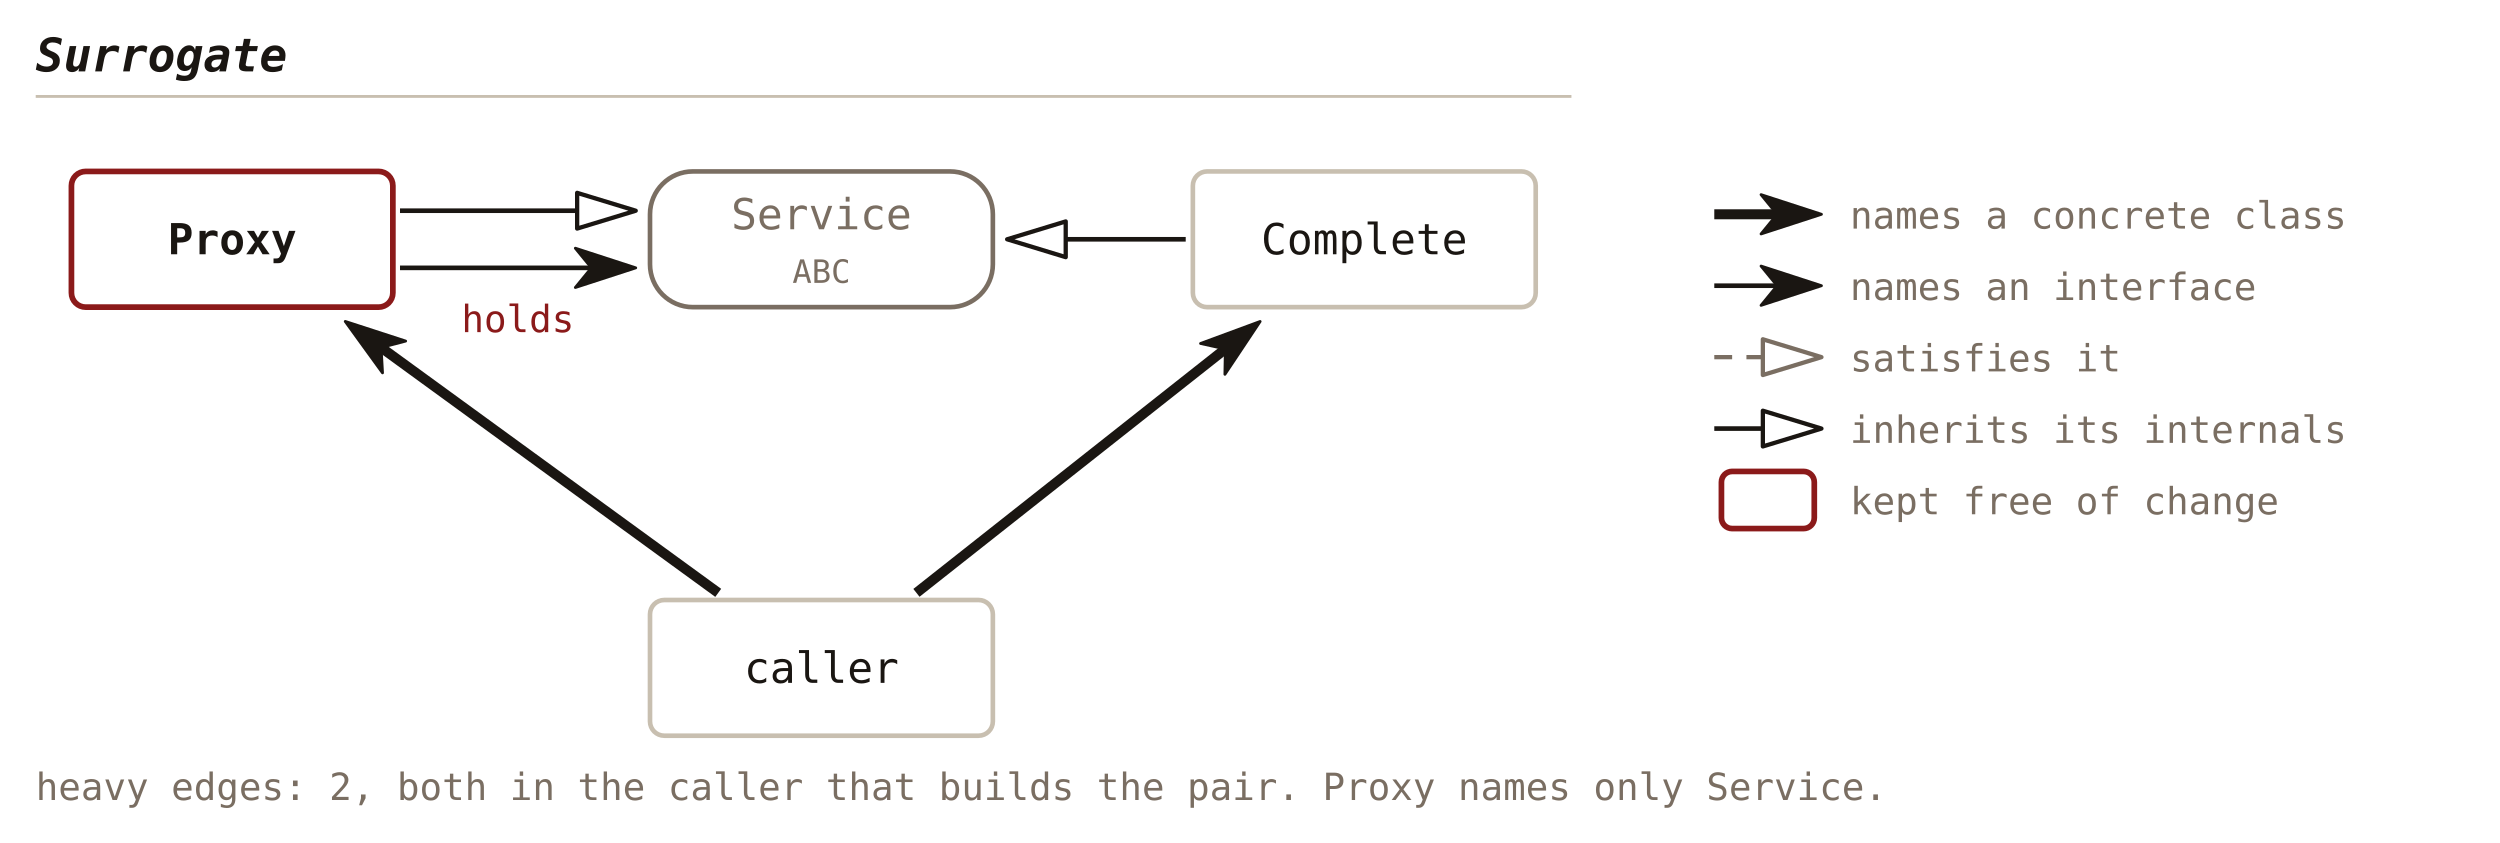
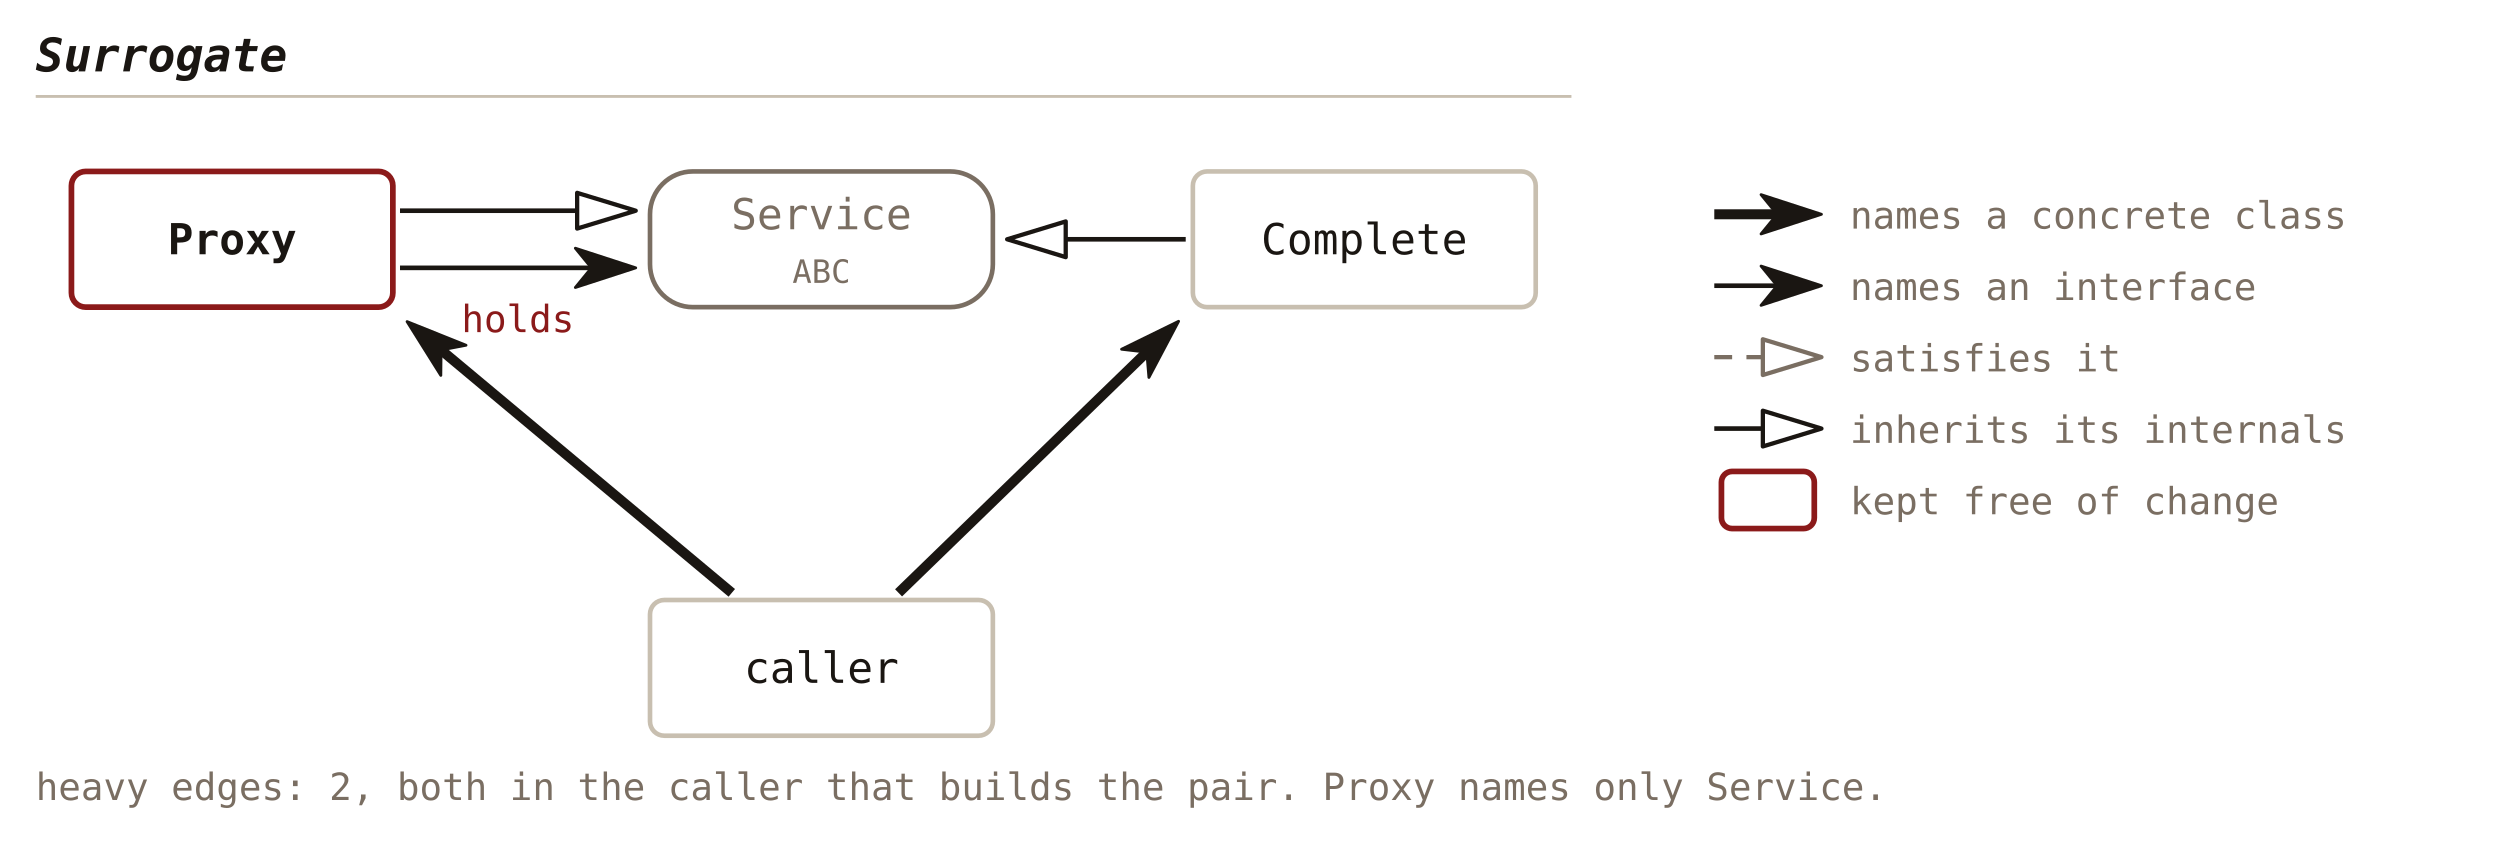
<svg xmlns="http://www.w3.org/2000/svg" viewBox="0 0 700 236" font-family="'JetBrains Mono', Consolas, monospace">
  <defs>
    <marker id="c26-solid" viewBox="0 0 18 12" refX="5" refY="6" markerWidth="18" markerHeight="12" orient="auto" markerUnits="userSpaceOnUse">
      <path d="M0.5,0.5 L17.4,6 L0.5,11.5 L5,6 Z" fill="#1a1612" stroke="#1a1612" stroke-width="0.8" stroke-linejoin="round" />
    </marker>
    <marker id="c26-hollow" viewBox="0 0 18 12" refX="1" refY="6" markerWidth="18" markerHeight="12" orient="auto" markerUnits="userSpaceOnUse">
      <path d="M1,1 L17.4,6 L1,11 Z" fill="none" stroke="#1a1612" stroke-width="1.2" stroke-linejoin="round" />
    </marker>
    <marker id="c26-hollow-muted" viewBox="0 0 18 12" refX="1" refY="6" markerWidth="18" markerHeight="12" orient="auto" markerUnits="userSpaceOnUse">
      <path d="M1,1 L17.4,6 L1,11 Z" fill="none" stroke="#7a6e62" stroke-width="1.2" stroke-linejoin="round" />
    </marker>
  </defs>
  <text x="10" y="20" font-size="13" font-weight="bold" font-style="italic" fill="#1a1612" text-anchor="start">Surrogate</text>
  <line x1="10" y1="27" x2="440" y2="27" stroke="#c8bfb0" stroke-width="0.8" />
  <rect x="20" y="48" width="90" height="38" fill="none" stroke="#8b1a1a" stroke-width="1.6" rx="4" />
  <text x="65.0" y="71.2" font-size="12" font-weight="bold" fill="#1a1612" text-anchor="middle">Proxy</text>
  <rect x="182" y="48" width="96" height="38" fill="none" stroke="#7a6e62" stroke-width="1.3" rx="12" />
  <text x="230.0" y="64.2" font-size="12" fill="#7a6e62" text-anchor="middle">Service</text>
  <text x="230.0" y="79.2" font-size="9" fill="#7a6e62" text-anchor="middle">ABC</text>
  <rect x="334" y="48" width="96" height="38" fill="none" stroke="#c8bfb0" stroke-width="1.3" rx="4" />
  <text x="382.0" y="71.2" font-size="12" fill="#1a1612" text-anchor="middle">Complete</text>
  <rect x="182" y="168" width="96" height="38" fill="none" stroke="#c8bfb0" stroke-width="1.3" rx="4" />
  <text x="230.0" y="191.2" font-size="12" fill="#1a1612" text-anchor="middle">caller</text>
  <line x1="112.0" y1="59.0" x2="161.6" y2="59.0" stroke="#1a1612" stroke-width="1.3" marker-end="url(#c26-hollow)" />
  <line x1="112.0" y1="75.0" x2="165.6" y2="75.0" stroke="#1a1612" stroke-width="1.3" marker-end="url(#c26-solid)" />
  <text x="145.0" y="93.0" font-size="10.5" fill="#8b1a1a" text-anchor="middle">holds</text>
  <line x1="332.0" y1="67.0" x2="298.4" y2="67.0" stroke="#1a1612" stroke-width="1.3" marker-end="url(#c26-hollow)" />
-   <line x1="201.1" y1="166.0" x2="106.7" y2="97.3" stroke="#1a1612" stroke-width="2.8" marker-end="url(#c26-solid)" />
-   <line x1="256.6" y1="166.0" x2="343.1" y2="97.7" stroke="#1a1612" stroke-width="2.8" marker-end="url(#c26-solid)" />
+   <line x1="204.9" y1="166.0" x2="123.5" y2="98.0" stroke="#1a1612" stroke-width="2.8" marker-end="url(#c26-solid)" />
+   <line x1="251.6" y1="166.0" x2="321.1" y2="98.6" stroke="#1a1612" stroke-width="2.8" marker-end="url(#c26-solid)" />
  <text x="10" y="224" font-size="10.5" fill="#7a6e62" text-anchor="start">heavy edges: 2, both in the caller that builds the pair. Proxy names only Service.</text>
  <line x1="480" y1="60" x2="497.6" y2="60" stroke="#1a1612" stroke-width="2.8" marker-end="url(#c26-solid)" />
  <text x="518" y="64" font-size="10.5" fill="#7a6e62" text-anchor="start">names a concrete class</text>
  <line x1="480" y1="80" x2="497.6" y2="80" stroke="#1a1612" stroke-width="1.3" marker-end="url(#c26-solid)" />
  <text x="518" y="84" font-size="10.5" fill="#7a6e62" text-anchor="start">names an interface</text>
  <line x1="480" y1="100" x2="493.6" y2="100" stroke="#7a6e62" stroke-width="1.2" stroke-dasharray="5,4" marker-end="url(#c26-hollow-muted)" />
  <text x="518" y="104" font-size="10.5" fill="#7a6e62" text-anchor="start">satisfies it</text>
  <line x1="480" y1="120" x2="493.6" y2="120" stroke="#1a1612" stroke-width="1.3" marker-end="url(#c26-hollow)" />
  <text x="518" y="124" font-size="10.5" fill="#7a6e62" text-anchor="start">inherits its internals</text>
  <rect x="482" y="132" width="26" height="16" fill="none" stroke="#8b1a1a" stroke-width="1.6" rx="3" />
  <text x="518" y="144" font-size="10.5" fill="#7a6e62" text-anchor="start">kept free of change</text>
</svg>
